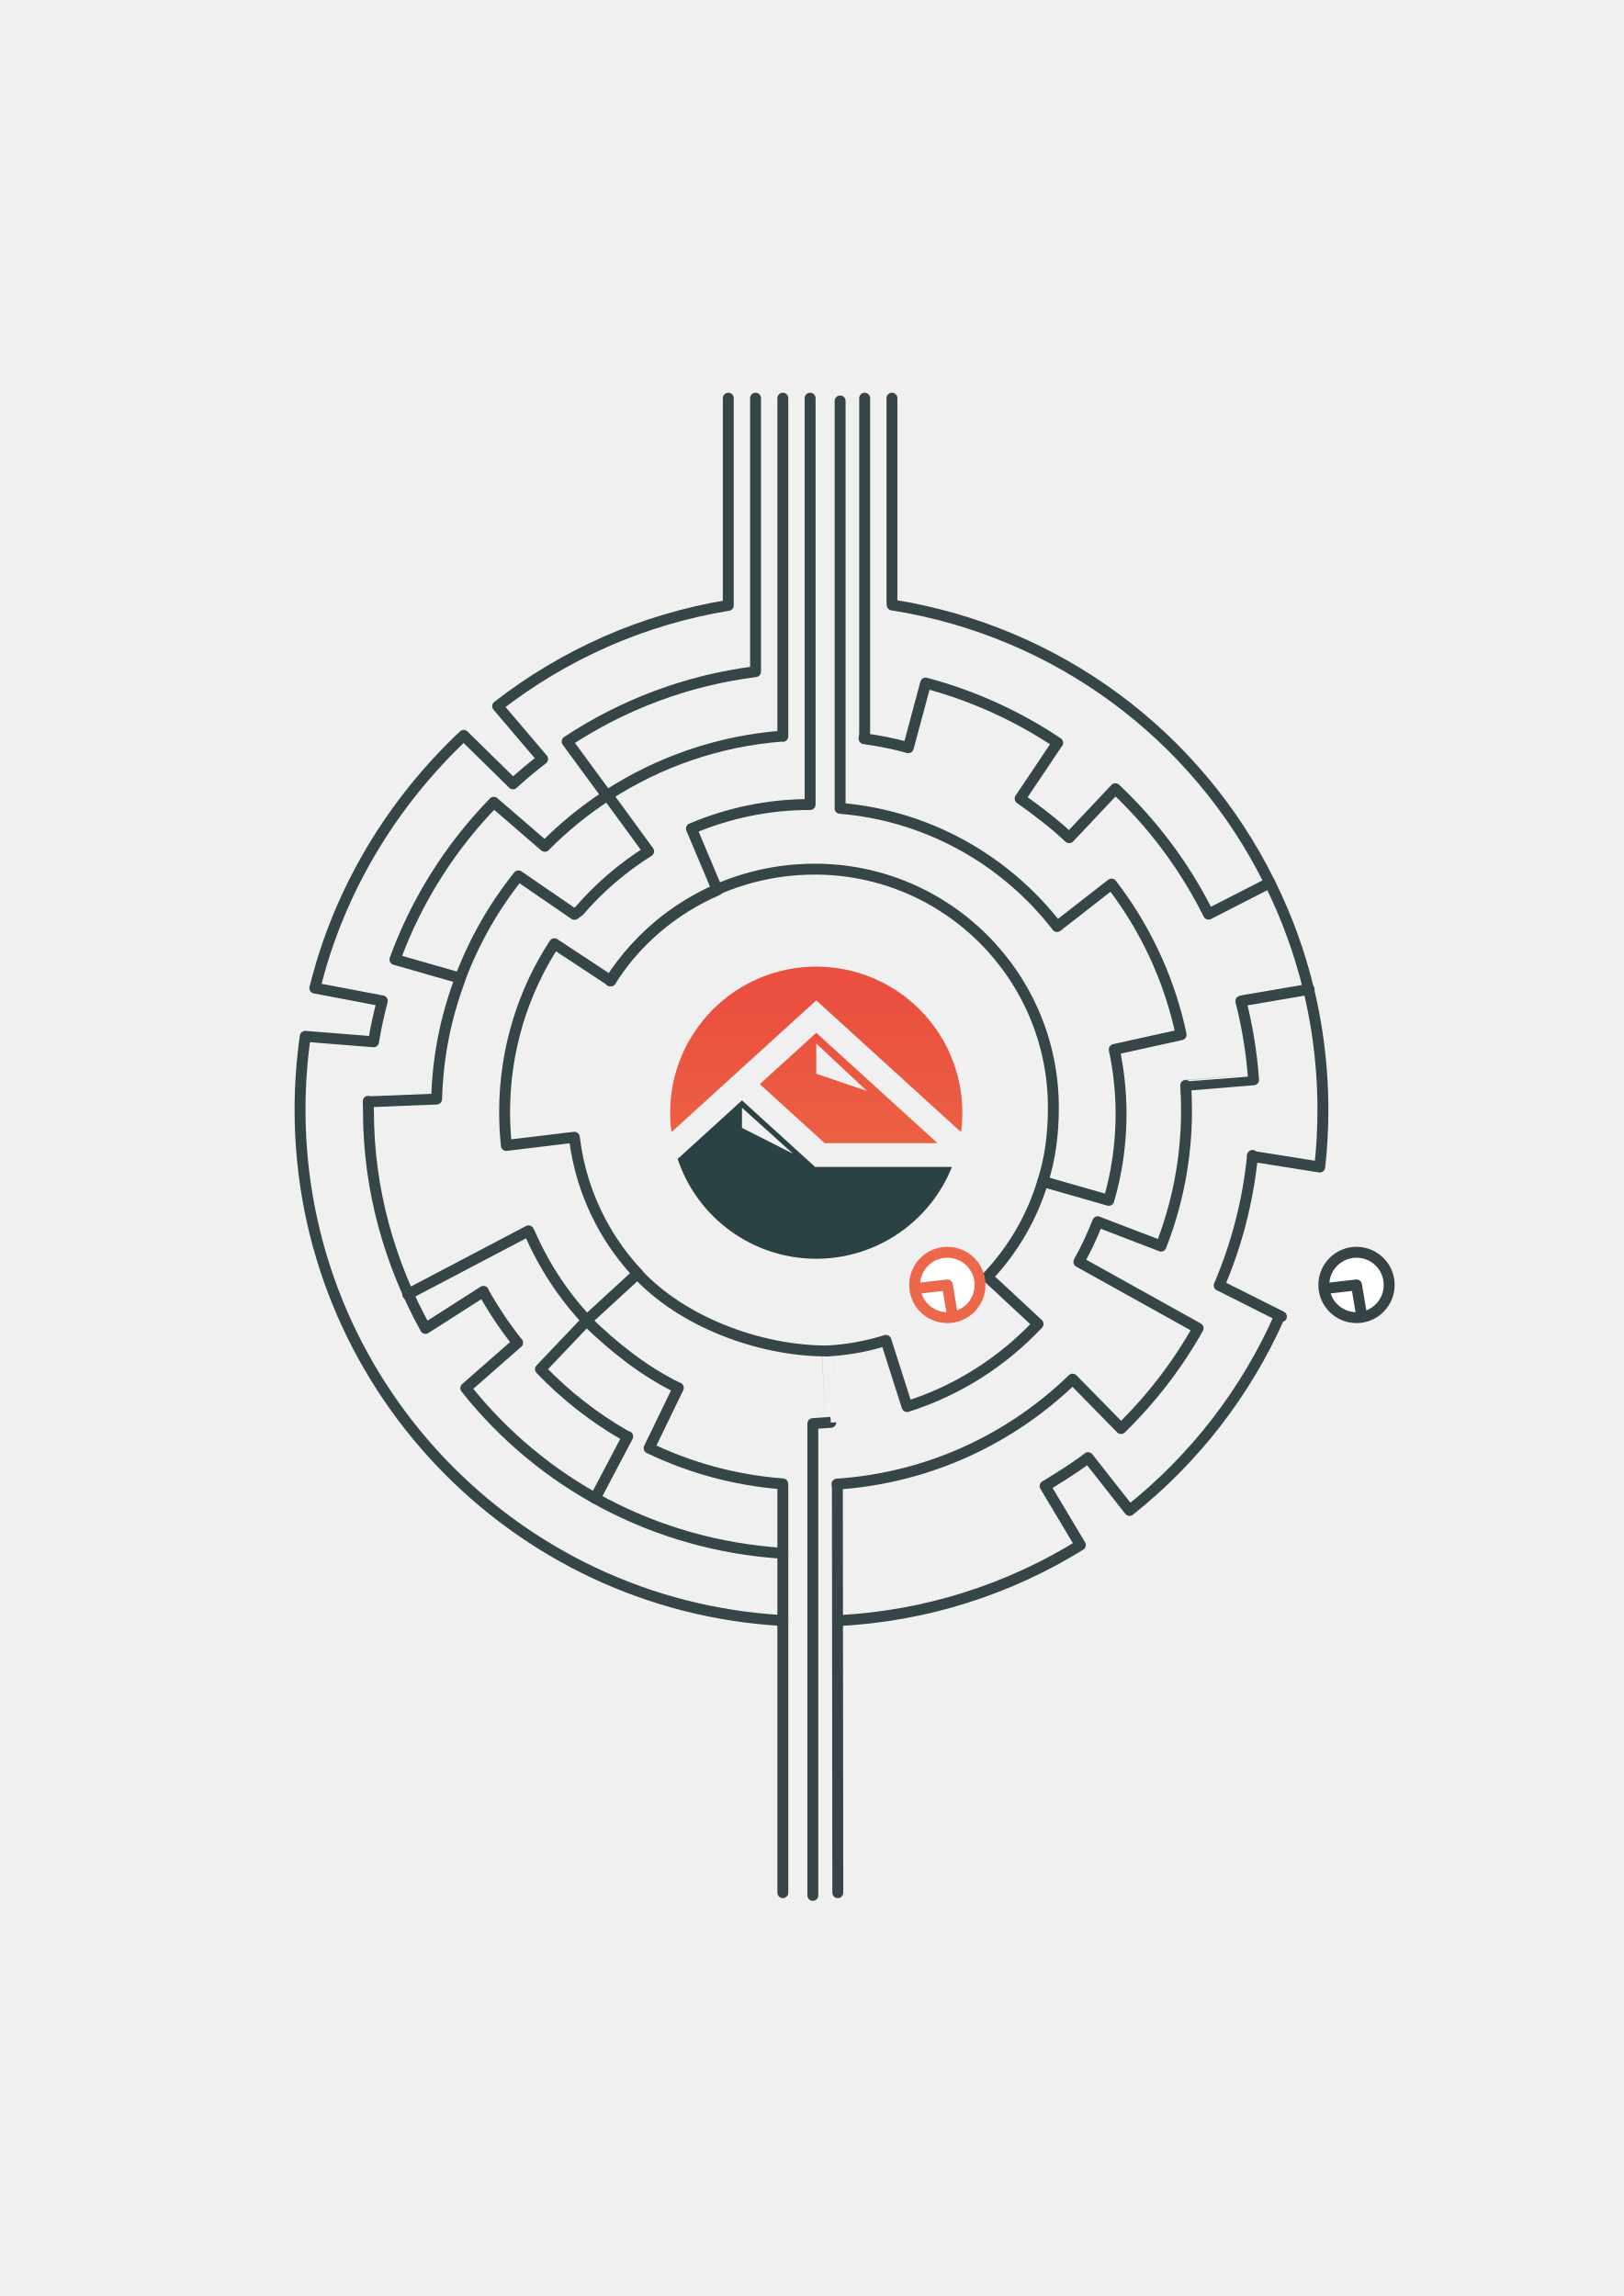
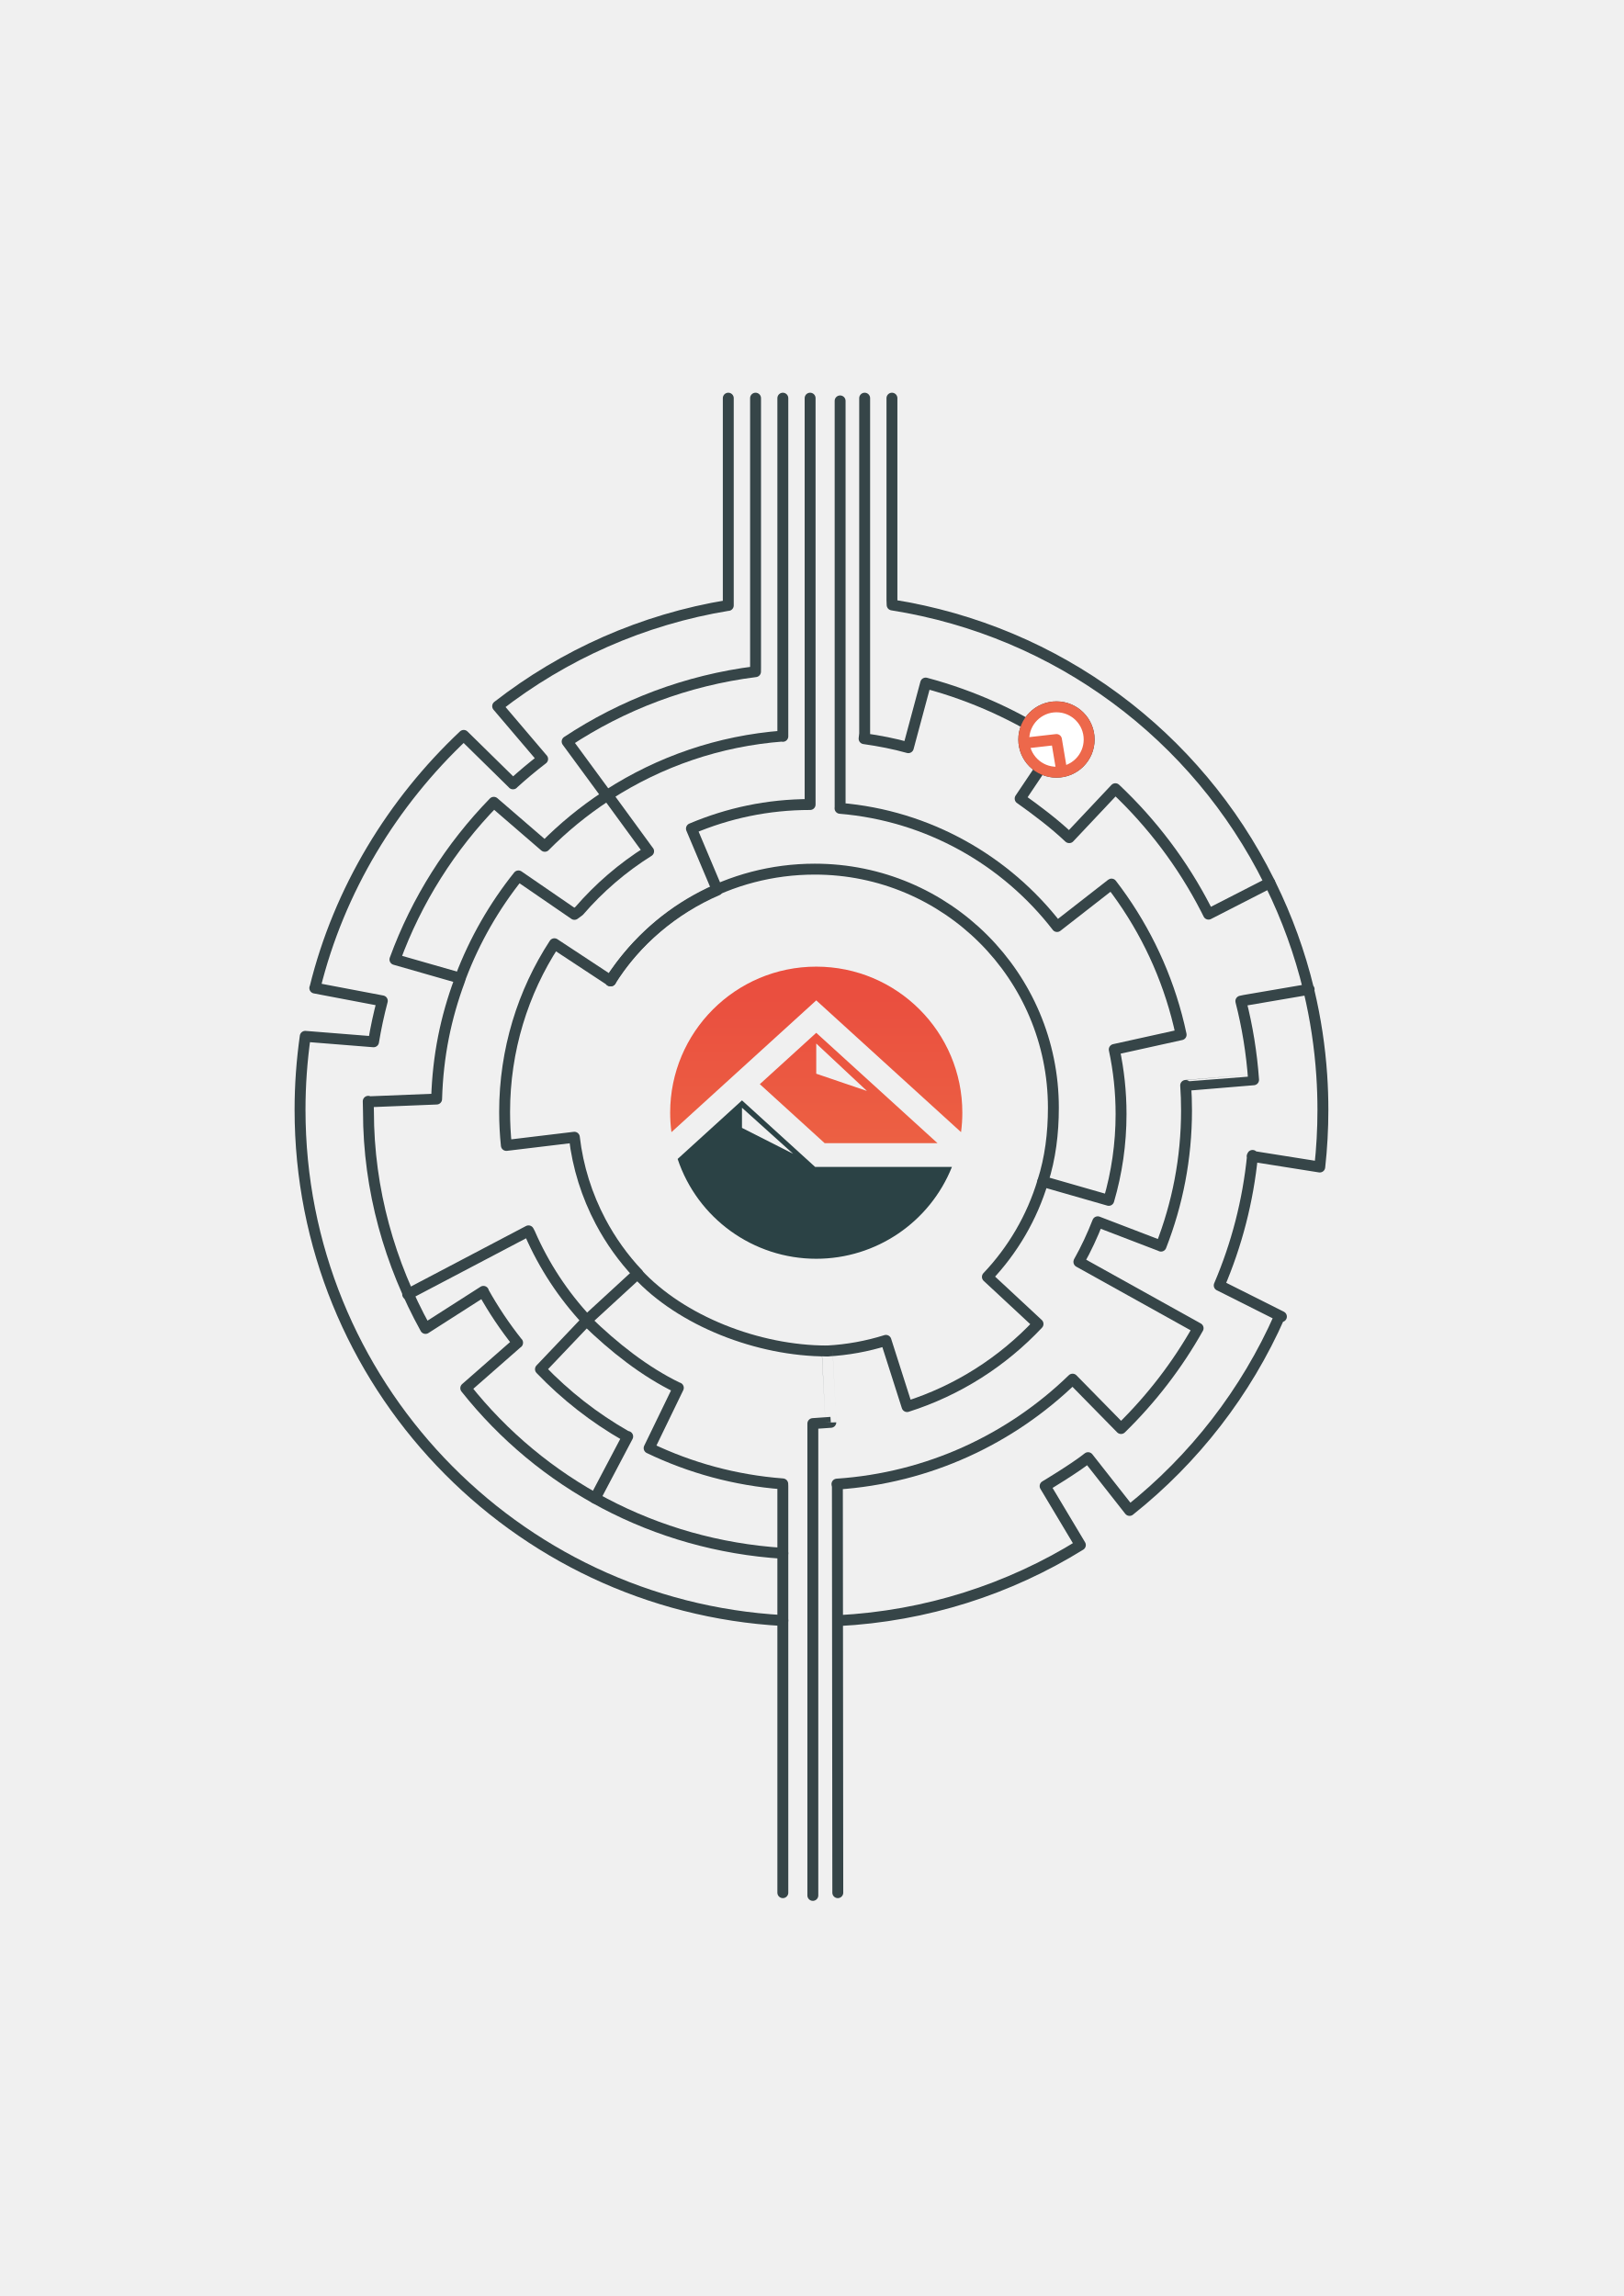
<svg xmlns="http://www.w3.org/2000/svg" xmlns:xlink="http://www.w3.org/1999/xlink" version="1.1" x="0px" y="0px" width="595.28px" height="841.89px" viewBox="0 0 595.28 841.89" enable-background="new 0 0 595.28 841.89" xml:space="preserve">
  <g id="_x31_2">
    <path fill="none" stroke="#364548" stroke-width="4" stroke-linecap="round" stroke-linejoin="round" stroke-miterlimit="10" d="   M303.254,495.373c-25.41,0-53.55-11.042-69.532-28.342" />
  </g>
  <g id="_x39_">
    <path fill="none" stroke="#364548" stroke-width="4" stroke-linecap="round" stroke-linejoin="round" stroke-miterlimit="10" d="   M223.906,359.657c15.444-24.787,43.45-40.964,74.804-40.964c48.313,0,87.478,39.165,87.478,87.478   c0,9.393-1.132,18.553-3.872,27.034" />
  </g>
  <g id="_x31_1">
    <path fill="none" stroke="#364548" stroke-width="4" stroke-linecap="round" stroke-linejoin="round" stroke-miterlimit="10" d="   M218.194,549.367l11.929-22.64l-0.58-0.166c-11.634-6.627-22.206-14.903-31.399-24.509l0.004-0.002l17.008-17.885l0.084,0.079   c-8.698-9.319-15.83-20.117-20.98-31.976l-0.496-0.943l-44.299,23.29" />
  </g>
  <g id="_x31_0">
    <path fill="none" stroke="#364548" stroke-width="4" stroke-linecap="round" stroke-linejoin="round" stroke-miterlimit="10" d="   M168.919,358.18c5.12-13.476,12.297-25.939,21.148-37.004l0.005,0.004l20.525,14.097l1.71-1.255   c7.339-8.502,15.93-15.893,25.485-21.889l-0.014,0.012l-15.02-20.572l0.412-0.272c18.665-12.016,40.426-19.639,63.822-21.407   L287,270V146" />
  </g>
  <g id="_x31_">
    <path fill="none" stroke="#364548" stroke-width="4" stroke-linecap="round" stroke-linejoin="round" stroke-miterlimit="10" d="   M307.149,694L307,545l-0.165-0.812c33.506-2.246,63.724-16.495,86.392-38.483l-0.002-0.002l17.755,18.095l0.007,0.007   c11.076-10.81,20.614-23.188,28.255-36.777l0.005,0.002l-43.708-24.326l0.005-0.057c2.633-4.666,4.943-9.648,6.898-14.648h-0.001   l23.198,8.897l0.003,0.031c6.042-15.485,9.357-32.154,9.357-49.778c0-3.136-0.105-6.15-0.312-9.15h-0.005   c0,0,24.899-2.066,24.9-2.065c-0.703-9.856-2.285-19.551-4.668-28.842l1.374-0.292l23.662-4.047l-0.195,0.039   c-3.238-13.392-7.913-26.228-13.853-38.325l-0.649-1.31c-26.484-53.314-77.326-91.695-138.182-101.336L327,220v-74" />
  </g>
  <g id="_x32_">
    <path fill="none" stroke="#364548" stroke-width="4" stroke-linecap="round" stroke-linejoin="round" stroke-miterlimit="10" d="   M317,146v123l-0.209,1.851c5.533,0.779,11.209,1.888,16.209,3.305v0.002l6.366-23.695c17.448,4.648,33.78,12.126,48.397,21.913   l-0.037,0.001L374,292.824v-0.01c6,4.277,12.407,9.071,17.954,14.322l0.061,0.008l16.894-17.938l0.002-0.003   c13.415,12.639,24.68,27.534,33.189,44.079l0.966,1.915l22.454-11.499" />
  </g>
  <g id="_x33_">
    <path fill="none" stroke="#364548" stroke-width="4" stroke-linecap="round" stroke-linejoin="round" stroke-miterlimit="10" d="   M479.931,363.514c2.367,9.968,3.939,20.245,4.644,30.759c0.282,4.206,0.425,8.45,0.425,12.728c0,7.071-0.391,14.05-1.154,20.918   l-24.789-3.935l0.149-0.319c-1.656,16.767-5.86,32.785-12.22,47.662l0.152,0.065l22.647,11.373l-0.604-0.266   c-12.353,28.05-31.379,52.5-55.067,71.338l-0.073-0.092l-15.136-19.257c-4.918,3.933-15.751,10.424-15.751,10.424l12.921,21.611   l0.004,0.005c-26.078,16.149-56.411,26.082-88.929,27.731" />
  </g>
  <g id="_x34_">
    <path fill="none" stroke="#364548" stroke-width="4" stroke-linecap="round" stroke-linejoin="round" stroke-miterlimit="10" d="   M308,147v149l-0.033,0.393c32.347,2.695,60.806,19.076,79.571,43.335l-0.004,0.003l19.957-15.558l0.007-0.003   c10.935,14.197,19.159,30.59,23.895,48.404c0.599,2.254,1.143,4.53,1.629,6.828l-0.005-0.002l-24.515,5.421l0.002,0.001   c1.636,7.635,2.496,15.556,2.496,23.679c0,10.987-1.575,21.607-4.512,31.645l-0.007-0.002l-24.174-6.94l0.009,0.003   c-3.983,13.265-11.03,25.204-20.317,34.997l-0.002-0.002l18.554,17.258l0.005,0.005c-12.997,13.852-29.462,24.411-48.009,30.293   l-0.002-0.006l-7.752-24.275l0.002,0.005c-6.855,2.157-14.073,3.493-21.54,3.893c0-0.001,1.338,26.16,1.338,26.16L298,522v173" />
  </g>
  <g id="_x35_">
    <path fill="none" stroke="#364548" stroke-width="4" stroke-linecap="round" stroke-linejoin="round" stroke-miterlimit="10" d="   M297,146v149c-15.533,0-30.051,3.148-43.51,8.841l9.51,22.532v0.004c-16,6.89-29.837,18.572-39.318,33.279l0.223,0.002   l-20.653-13.606l-0.002-0.002C191.709,363.715,185,385.042,185,407.718c0,4.075,0.217,8.282,0.639,12.282h0.001l24.93-3h-0.003   c1.264,10.936,4.6,21.42,9.612,30.902c3.696,6.992,8.303,13.44,13.662,19.12l-0.119,0.009L215,484.241v0.003   c10,9.743,21.304,18.729,33.57,24.645l0.119-0.001l-10.705,22.095l-0.004,0.003c15.017,7.222,31.548,11.796,48.987,13.118L287,545   v149" />
  </g>
  <g id="_x36_">
</g>
  <g id="_x37_">
    <path fill="none" stroke="#364548" stroke-width="4" stroke-linecap="round" stroke-linejoin="round" stroke-miterlimit="10" d="   M287,594.211c-98.669-5.447-177-87.251-177-187.281c0-9.12,0.651-17.93,1.909-26.93h0.002l25.039,2h-0.003   c0.822-5,1.897-10,3.213-15h0.003l-24.756-4.706l0.062-0.073c8.85-36.057,28.53-68.086,54.53-92.566v-0.001l18.089,17.767   l-0.038-0.002c3.498-3.191,7.119-6.232,10.887-9.112l-0.006,0.003l-16.471-19.363l-0.009-0.009   c24.154-18.796,53.028-31.811,84.546-36.968L267,222v-76" />
  </g>
  <g id="_x38_">
    <path fill="none" stroke="#364548" stroke-width="4" stroke-linecap="round" stroke-linejoin="round" stroke-miterlimit="10" d="   M287,569.564C240.032,566.569,198.488,544,170.755,509h0.006l18.998-16.669l-0.007,0.047c-4.657-5.865-8.844-12.094-12.507-18.681   l-0.008-0.186L156,487.099v0.008c-13-23.527-20.921-50.684-20.921-79.607c0-1.231-0.079-2.458-0.079-3.682v0.188L160.07,403h-0.001   c0.475-16,3.415-29.952,8.432-43.515l0.241-0.804l-23.948-6.86l-0.003-0.001c7.938-21.766,20.397-41.357,36.24-57.638   c0,0,18.701,16.14,18.701,16.14l-0.002-0.002c6.767-6.843,14.247-12.979,22.32-18.287l0.447-0.269l-14.577-19.86l-0.001-0.002   c20.291-13.432,43.772-22.431,69.064-25.617L277,245v-99" />
  </g>
  <g id="clock3">
</g>
  <g id="clock2">
</g>
  <g id="clock1">
</g>
  <g id="logo">
    <g>
      <defs>
        <path id="SVGID_1_" d="M299.249,382.636v11.068l18.587,6.328L299.249,382.636z M298.174,379.688l0.074-0.067l0.501-0.455     l0.5-0.456l44.446,40.452h-41.371l-23.76-21.625l18.342-16.694L298.174,379.688z M352.336,415.133     c0.314-2.363,0.471-4.746,0.471-7.131c0-29.579-23.978-53.557-53.557-53.557c-29.579,0-53.557,23.978-53.557,53.557     c0,2.385,0.156,4.768,0.471,7.131l53.087-48.318L352.336,415.133z" />
      </defs>
      <clipPath id="SVGID_2_">
        <use xlink:href="#SVGID_1_" overflow="visible" />
      </clipPath>
      <linearGradient id="SVGID_3_" gradientUnits="userSpaceOnUse" x1="299.249" y1="365.942" x2="299.249" y2="418.382">
        <stop offset="0" style="stop-color:#EA4F3F" />
        <stop offset="1" style="stop-color:#EC6043" />
      </linearGradient>
      <rect x="245.691" y="354.445" clip-path="url(#SVGID_2_)" fill="url(#SVGID_3_)" width="107.115" height="64.717" />
    </g>
    <path fill-rule="evenodd" clip-rule="evenodd" fill="#2B4245" d="M270.954,404.462l-0.906,0.825l-21.617,19.674   c7.268,21.8,27.734,36.598,50.817,36.598c21.978,0,41.653-13.418,49.748-33.681h-50.164l-26.804-24.395l-0.299,0.272l-0.299,0.272   L270.954,404.462z M272.021,406.179l18.762,16.895l-18.762-9.508L272.021,406.179z" />
  </g>
  <defs>
    <g id="redThumbler">
      <circle fill="#FFFFFF" stroke="#ED684B" stroke-width="4" stroke-linecap="round" stroke-miterlimit="10" cx="297.317" cy="421.164" r="11.984" />
      <polyline fill="none" stroke="#ED684B" stroke-width="4" stroke-linecap="round" stroke-linejoin="round" stroke-miterlimit="10" points="  299.04,431.426 297.317,421.164 285.892,422.469 " />
    </g>
    <g id="greenThumbler">
      <circle fill="#FFFFFF" stroke="#364447" stroke-width="4" stroke-linecap="round" stroke-miterlimit="10" cx="297.317" cy="421.164" r="11.984" />
      <polyline fill="none" stroke="#364447" stroke-width="4" stroke-linecap="round" stroke-linejoin="round" stroke-miterlimit="10" points="  299.04,431.426 297.317,421.164 285.892,422.469 " />
    </g>
  </defs>
-   <use xlink:href="#redThumbler" x="50" y="50" />
-   <use xlink:href="#greenThumbler" x="200" y="50" />
+   <g id="topLeftThumbler">
+     <use xlink:href="#greenThumbler" x="90" y="-150" />
+     <use xlink:href="#redThumbler" x="90" y="-150" />
+   </g>
  <g id="logo1">
</g>
  <g id="logo2">
</g>
  <g id="logo3">
</g>
</svg>
